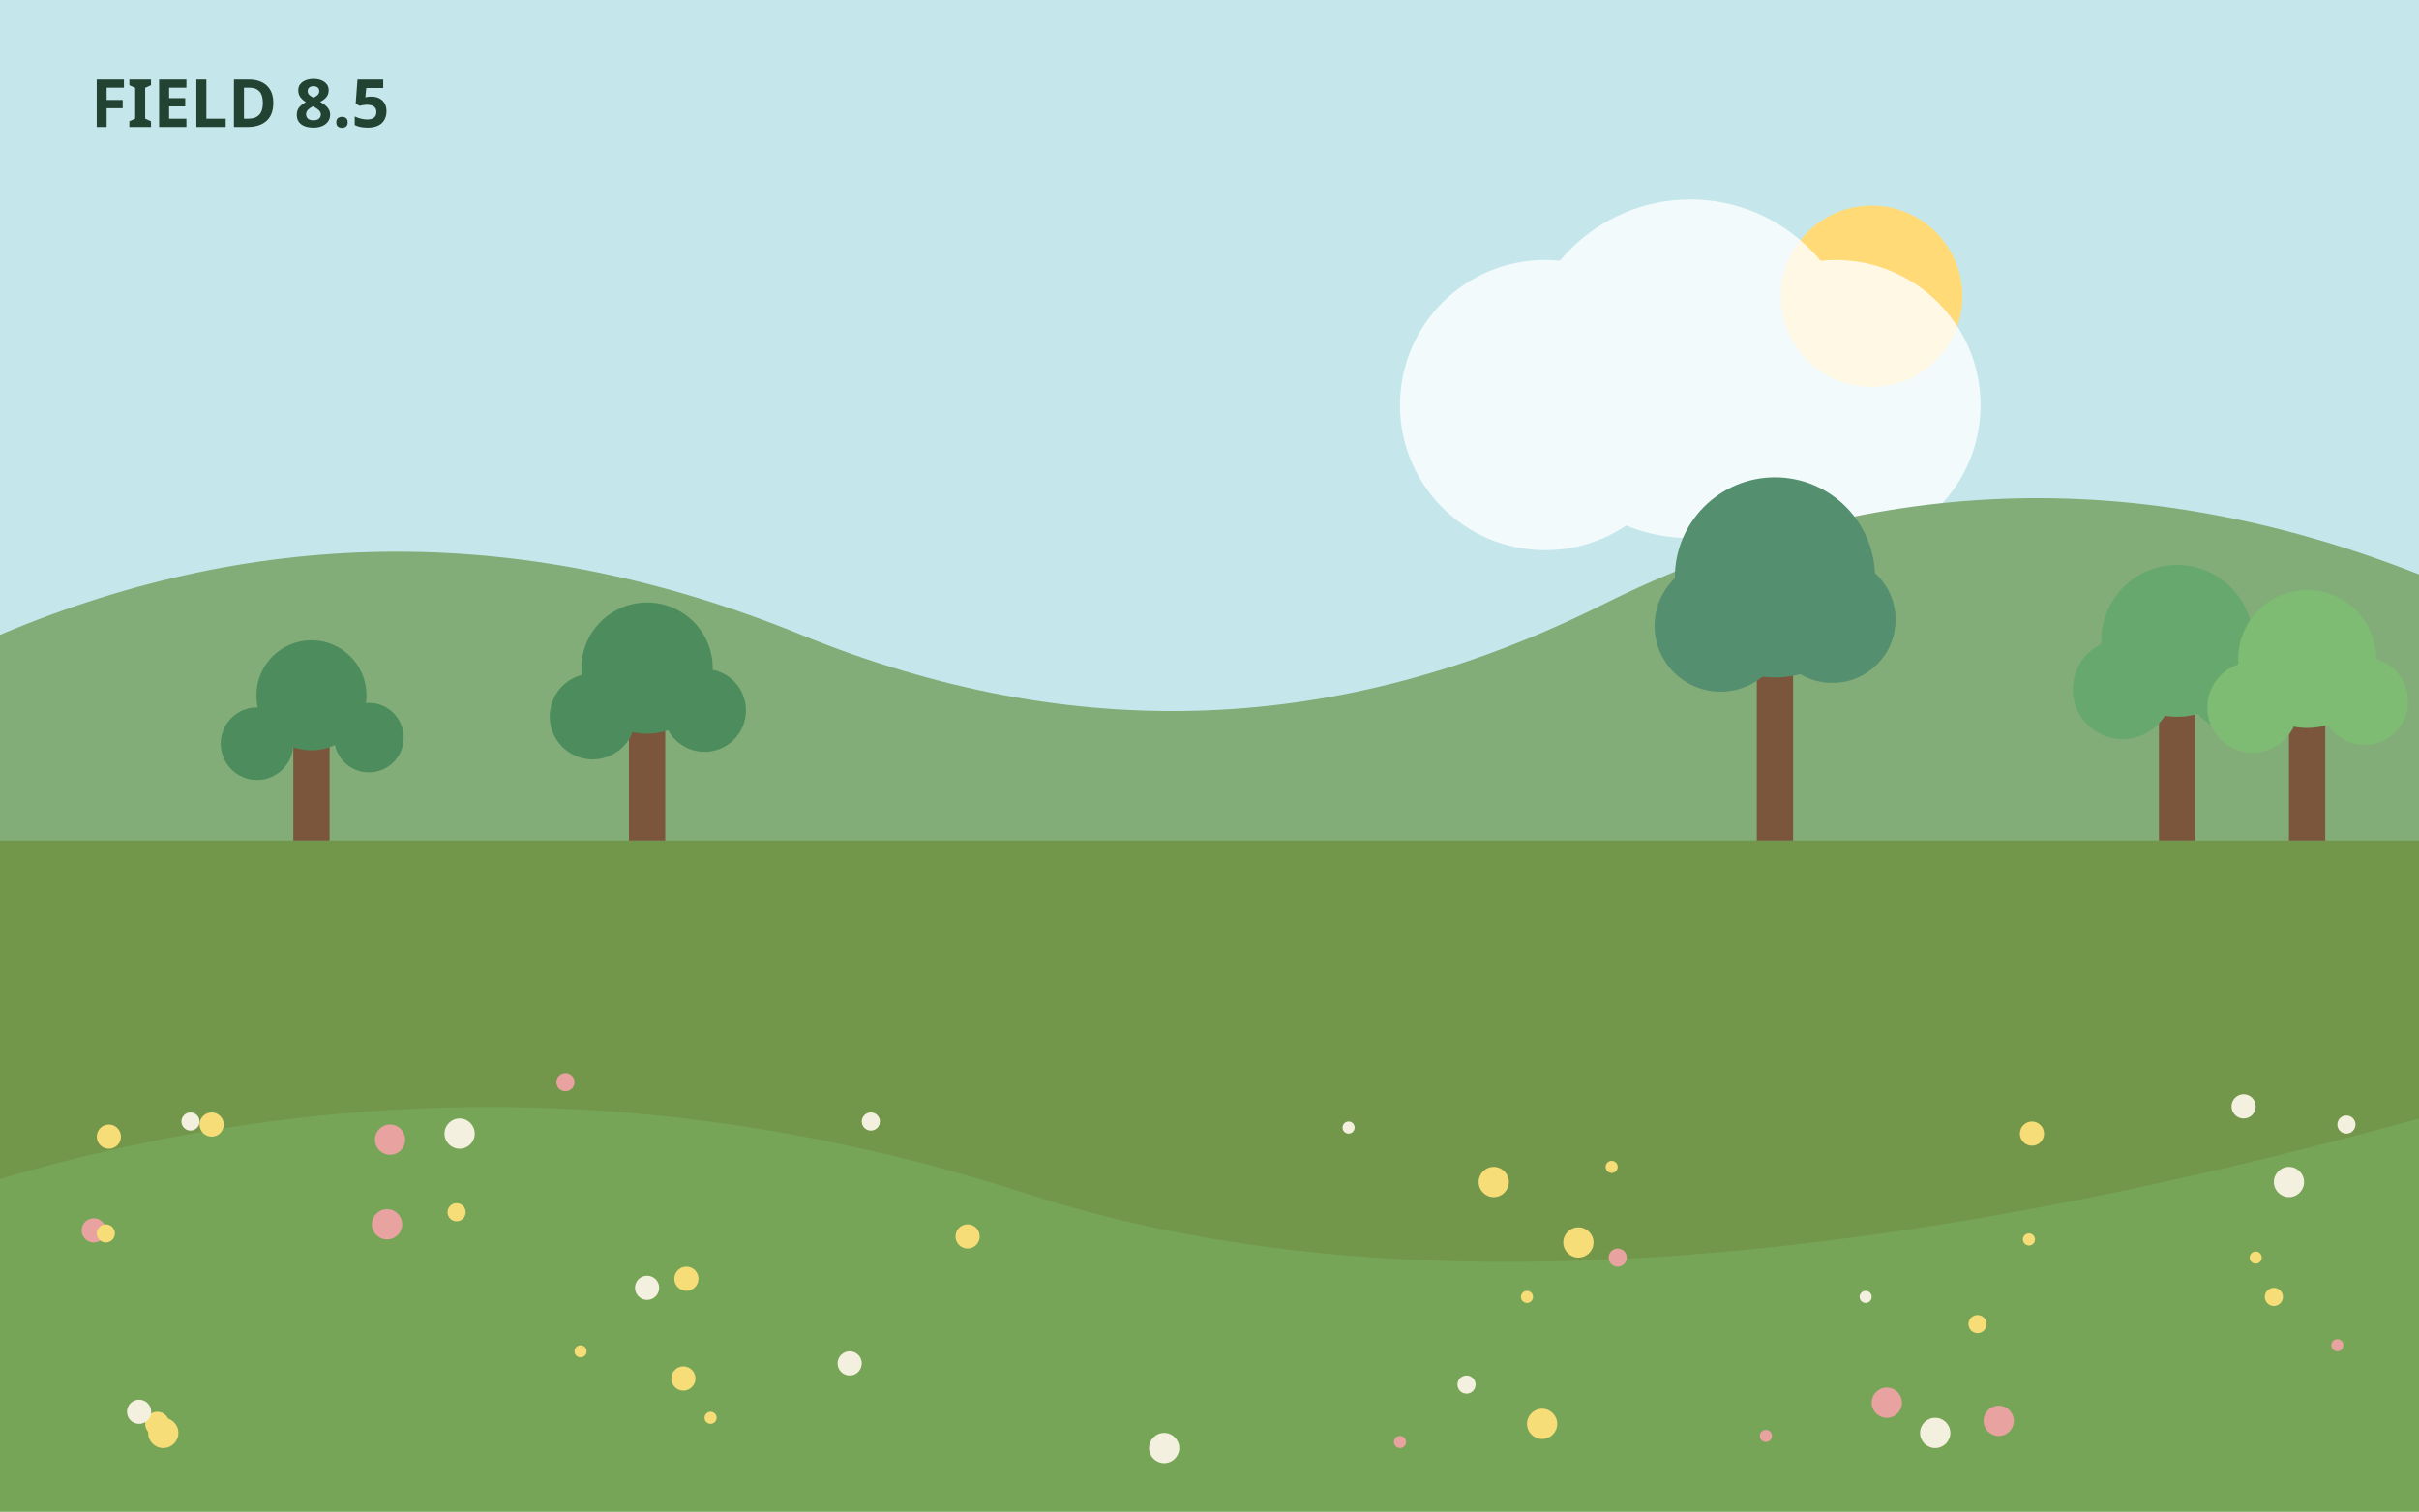
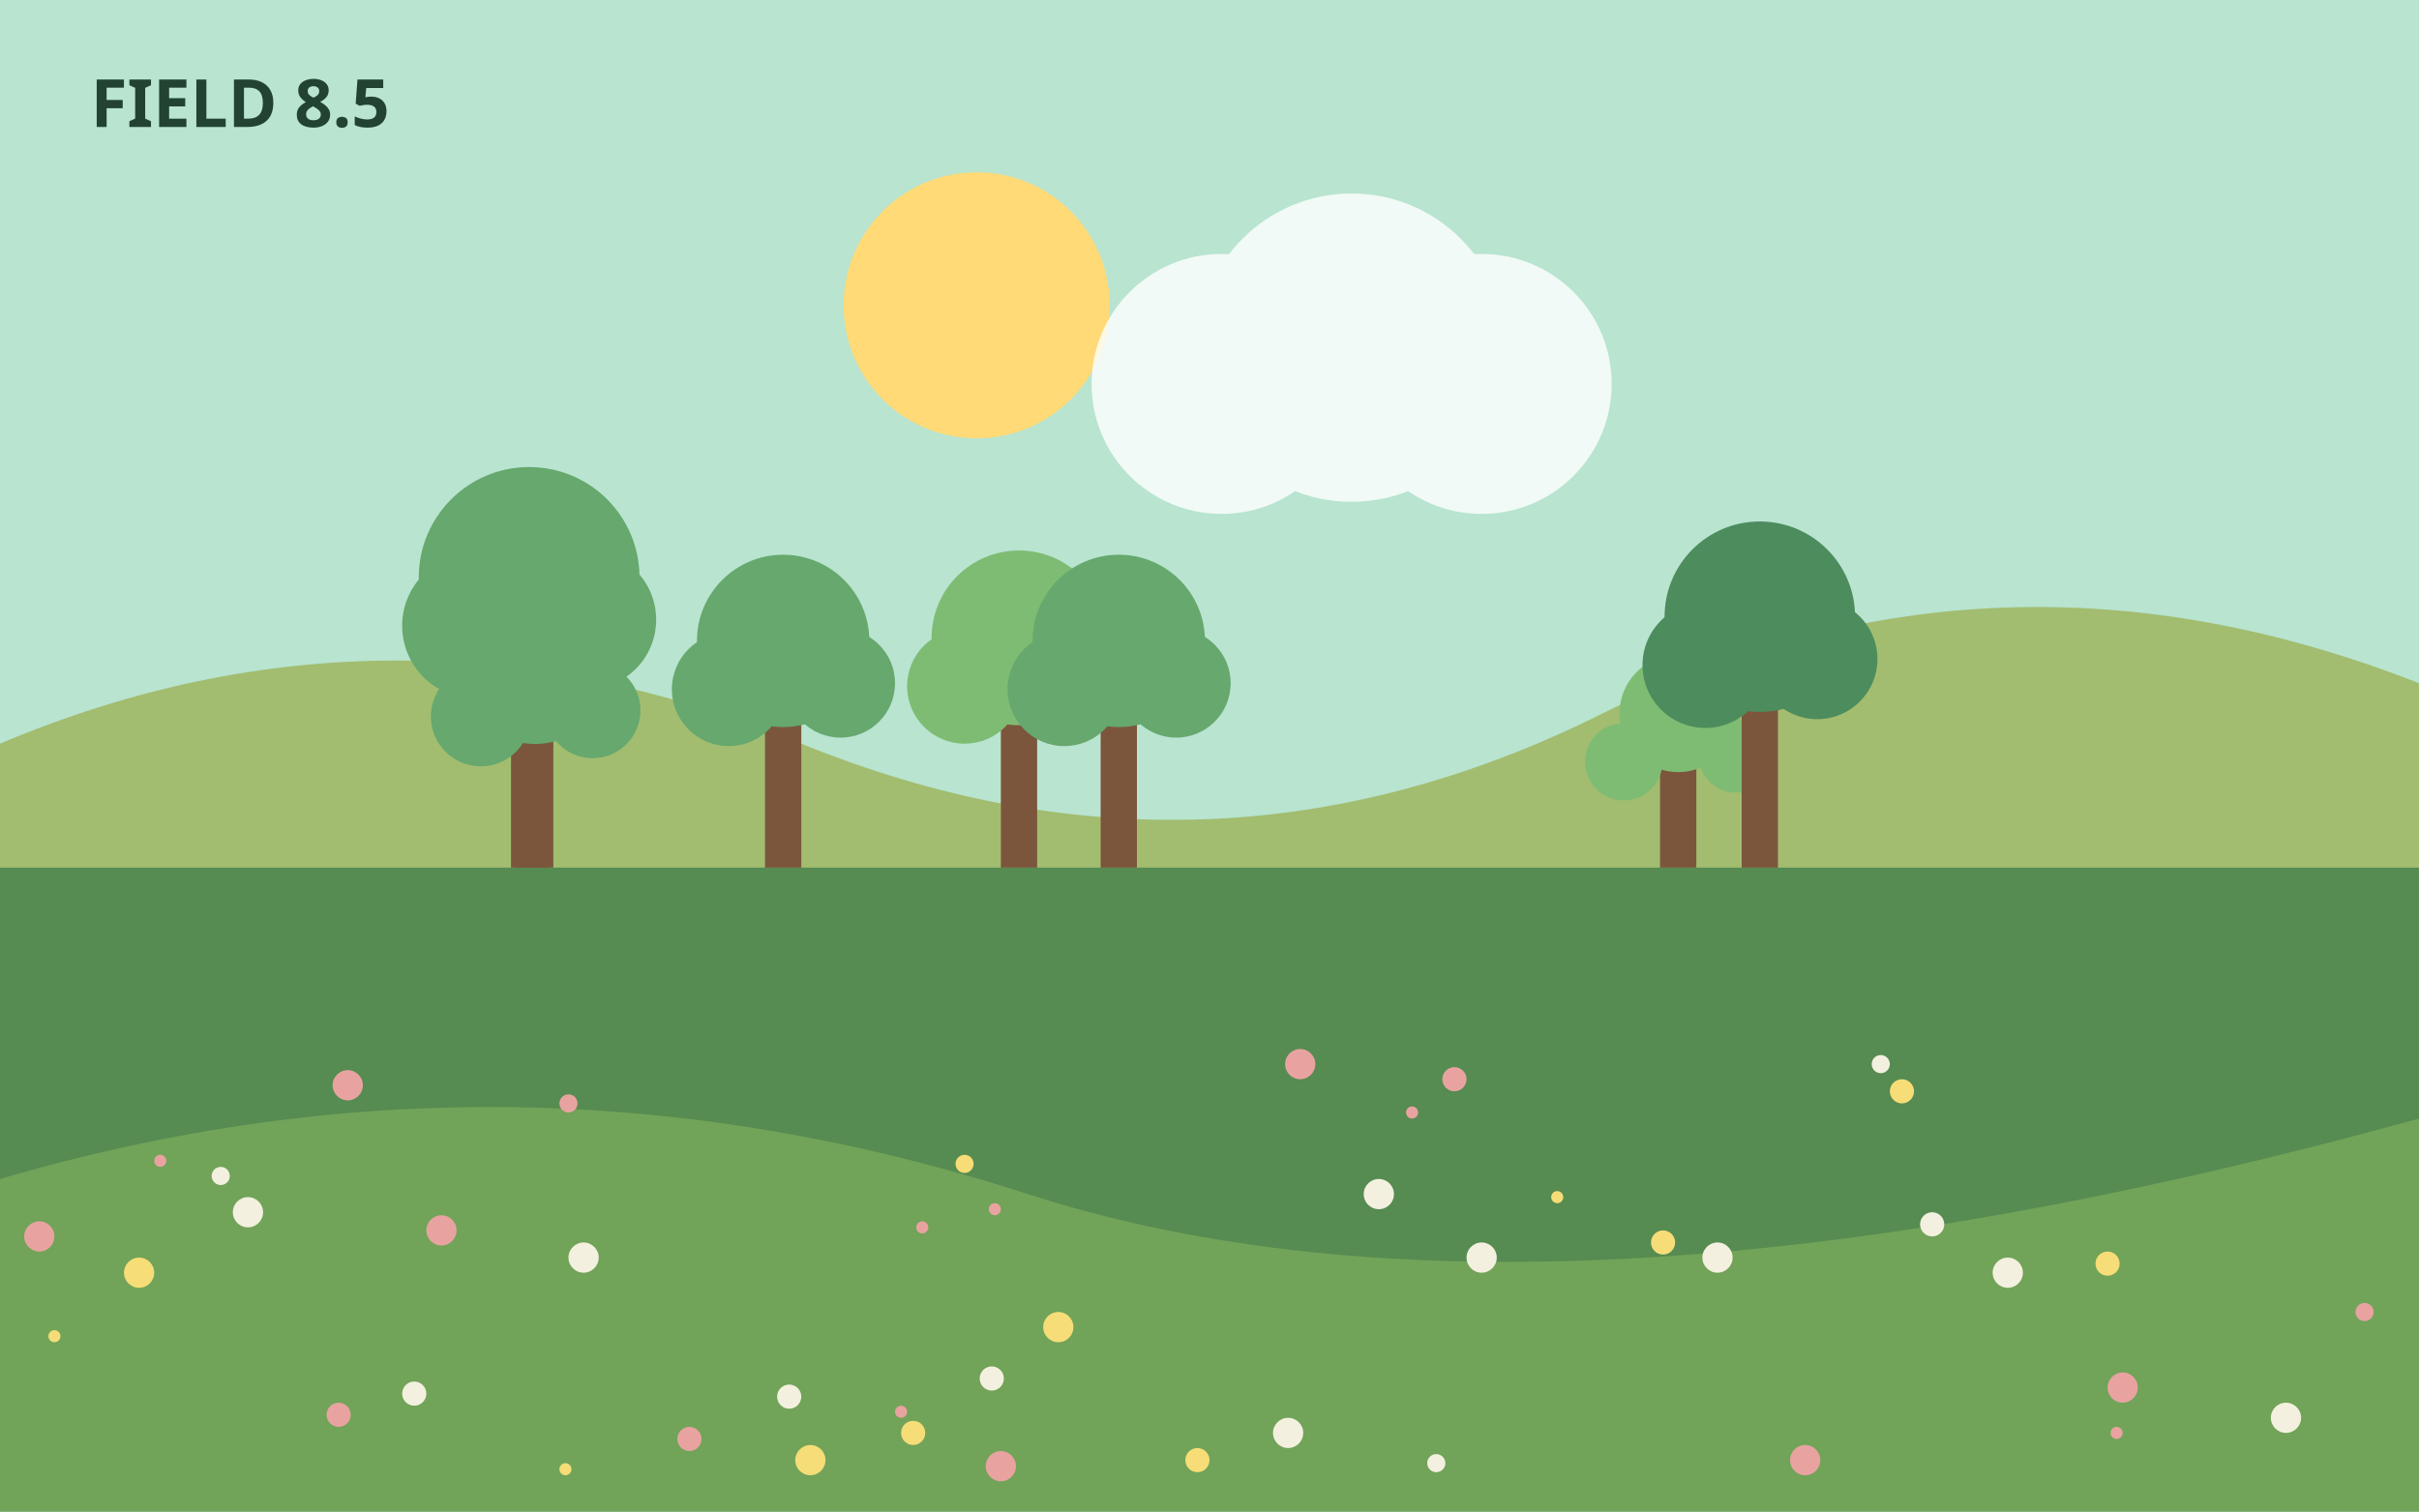
<svg xmlns="http://www.w3.org/2000/svg" width="800" height="500" viewBox="0 0 800 500">
-   <rect width="800" height="500" fill="#c5e7ec" />
-   <circle cx="619" cy="98" r="30" fill="#ffda76" />
+   <rect width="800" height="500" fill="#b8e4d0" />
+   <circle cx="323" cy="101" r="44" fill="#ffda76" />
  <g fill="#ffffff" opacity="0.8">
-     <circle cx="511" cy="134" r="48" />
-     <circle cx="559" cy="122" r="56" />
-     <circle cx="607" cy="134" r="48" />
+     <circle cx="404" cy="127" r="43" />
+     <circle cx="447" cy="115" r="51" />
+     <circle cx="490" cy="127" r="43" />
  </g>
-   <path d="M0 210 Q130 155 265 210 T530 200 T800 190 V340 H0Z" fill="#82ad78" />
-   <rect y="278" width="800" height="222" fill="#72964a" />
+   <path d="M0 246 Q130 191 265 246 T530 236 T800 226 V340 H0Z" fill="#a2bd70" />
+   <rect y="287" width="800" height="213" fill="#568b51" />
  <path d="M0 390 Q170 340 340 395 T800 370 V500 H0Z" fill="#78a95b" opacity="0.78" />
-   <rect x="97" y="230" width="12" height="48" fill="#7b563c" stroke="none" />
-   <circle cx="103" cy="230" r="18.2" fill="#4d8c5c" stroke="none" />
-   <circle cx="85" cy="246" r="12.0" fill="#4d8c5c" stroke="none" />
-   <circle cx="122" cy="244" r="11.5" fill="#4d8c5c" stroke="none" />
-   <rect x="208" y="221" width="12" height="57" fill="#7b563c" stroke="none" />
-   <circle cx="214" cy="221" r="21.7" fill="#4d8c5c" stroke="none" />
-   <circle cx="196" cy="237" r="14.2" fill="#4d8c5c" stroke="none" />
-   <circle cx="233" cy="235" r="13.7" fill="#4d8c5c" stroke="none" />
-   <rect x="581" y="191" width="12" height="87" fill="#7b563c" stroke="none" />
-   <circle cx="587" cy="191" r="33.1" fill="#548f6f" stroke="none" />
-   <circle cx="569" cy="207" r="21.8" fill="#548f6f" stroke="none" />
-   <circle cx="606" cy="205" r="20.9" fill="#548f6f" stroke="none" />
-   <rect x="714" y="212" width="12" height="66" fill="#7b563c" stroke="none" />
-   <circle cx="720" cy="212" r="25.1" fill="#66a86d" stroke="none" />
-   <circle cx="702" cy="228" r="16.5" fill="#66a86d" stroke="none" />
-   <circle cx="739" cy="226" r="15.8" fill="#66a86d" stroke="none" />
-   <rect x="757" y="218" width="12" height="60" fill="#7b563c" stroke="none" />
-   <circle cx="763" cy="218" r="22.8" fill="#7ebc73" stroke="none" />
-   <circle cx="745" cy="234" r="15.0" fill="#7ebc73" stroke="none" />
-   <circle cx="782" cy="232" r="14.4" fill="#7ebc73" stroke="none" />
-   <circle cx="129" cy="377" r="5" fill="#e8a3a0" />
-   <circle cx="672" cy="375" r="4" fill="#f6dd77" />
-   <circle cx="463" cy="477" r="2" fill="#e8a3a0" />
-   <circle cx="742" cy="366" r="4" fill="#f4f0df" />
-   <circle cx="671" cy="410" r="2" fill="#f6dd77" />
-   <circle cx="320" cy="409" r="4" fill="#f6dd77" />
-   <circle cx="752" cy="429" r="3" fill="#f6dd77" />
-   <circle cx="226" cy="456" r="4" fill="#f6dd77" />
-   <circle cx="227" cy="423" r="4" fill="#f6dd77" />
-   <circle cx="776" cy="372" r="3" fill="#f4f0df" />
-   <circle cx="54" cy="474" r="5" fill="#f6dd77" />
-   <circle cx="654" cy="438" r="3" fill="#f6dd77" />
-   <circle cx="446" cy="373" r="2" fill="#f4f0df" />
-   <circle cx="640" cy="474" r="5" fill="#f4f0df" />
-   <circle cx="385" cy="479" r="5" fill="#f4f0df" />
-   <circle cx="505" cy="429" r="2" fill="#f6dd77" />
-   <circle cx="510" cy="471" r="5" fill="#f6dd77" />
-   <circle cx="584" cy="475" r="2" fill="#e8a3a0" />
-   <circle cx="485" cy="458" r="3" fill="#f4f0df" />
-   <circle cx="522" cy="411" r="5" fill="#f6dd77" />
-   <circle cx="152" cy="375" r="5" fill="#f4f0df" />
-   <circle cx="151" cy="401" r="3" fill="#f6dd77" />
-   <circle cx="31" cy="407" r="4" fill="#e8a3a0" />
-   <circle cx="214" cy="426" r="4" fill="#f4f0df" />
-   <circle cx="624" cy="464" r="5" fill="#e8a3a0" />
-   <circle cx="36" cy="376" r="4" fill="#f6dd77" />
-   <circle cx="187" cy="358" r="3" fill="#e8a3a0" />
-   <circle cx="288" cy="371" r="3" fill="#f4f0df" />
-   <circle cx="535" cy="416" r="3" fill="#e8a3a0" />
-   <circle cx="281" cy="451" r="4" fill="#f4f0df" />
-   <circle cx="52" cy="471" r="4" fill="#f6dd77" />
-   <circle cx="70" cy="372" r="4" fill="#f6dd77" />
-   <circle cx="192" cy="447" r="2" fill="#f6dd77" />
-   <circle cx="533" cy="386" r="2" fill="#f6dd77" />
-   <circle cx="617" cy="429" r="2" fill="#f4f0df" />
-   <circle cx="35" cy="408" r="3" fill="#f6dd77" />
-   <circle cx="128" cy="405" r="5" fill="#e8a3a0" />
-   <circle cx="757" cy="391" r="5" fill="#f4f0df" />
-   <circle cx="746" cy="416" r="2" fill="#f6dd77" />
-   <circle cx="235" cy="469" r="2" fill="#f6dd77" />
-   <circle cx="46" cy="467" r="4" fill="#f4f0df" />
-   <circle cx="494" cy="391" r="5" fill="#f6dd77" />
-   <circle cx="661" cy="470" r="5" fill="#e8a3a0" />
-   <circle cx="773" cy="445" r="2" fill="#e8a3a0" />
-   <circle cx="63" cy="371" r="3" fill="#f4f0df" />
+   <rect x="169" y="191" width="12" height="96" fill="#7b563c" stroke="none" />
+   <circle cx="175" cy="191" r="36.5" fill="#66a86d" stroke="none" />
+   <circle cx="157" cy="207" r="24.0" fill="#66a86d" stroke="none" />
+   <circle cx="194" cy="205" r="23.0" fill="#66a86d" stroke="none" />
+   <rect x="171" y="221" width="12" height="66" fill="#7b563c" stroke="none" />
+   <circle cx="177" cy="221" r="25.1" fill="#66a86d" stroke="none" />
+   <circle cx="159" cy="237" r="16.5" fill="#66a86d" stroke="none" />
+   <circle cx="196" cy="235" r="15.8" fill="#66a86d" stroke="none" />
+   <rect x="253" y="212" width="12" height="75" fill="#7b563c" stroke="none" />
+   <circle cx="259" cy="212" r="28.5" fill="#66a86d" stroke="none" />
+   <circle cx="241" cy="228" r="18.8" fill="#66a86d" stroke="none" />
+   <circle cx="278" cy="226" r="18.0" fill="#66a86d" stroke="none" />
+   <rect x="331" y="211" width="12" height="76" fill="#7b563c" stroke="none" />
+   <circle cx="337" cy="211" r="28.9" fill="#7ebc73" stroke="none" />
+   <circle cx="319" cy="227" r="19.0" fill="#7ebc73" stroke="none" />
+   <circle cx="356" cy="225" r="18.2" fill="#7ebc73" stroke="none" />
+   <rect x="364" y="212" width="12" height="75" fill="#7b563c" stroke="none" />
+   <circle cx="370" cy="212" r="28.5" fill="#66a86d" stroke="none" />
+   <circle cx="352" cy="228" r="18.8" fill="#66a86d" stroke="none" />
+   <circle cx="389" cy="226" r="18.0" fill="#66a86d" stroke="none" />
+   <rect x="549" y="236" width="12" height="51" fill="#7b563c" stroke="none" />
+   <circle cx="555" cy="236" r="19.4" fill="#7ebc73" stroke="none" />
+   <circle cx="537" cy="252" r="12.8" fill="#7ebc73" stroke="none" />
+   <circle cx="574" cy="250" r="12.2" fill="#7ebc73" stroke="none" />
+   <rect x="576" y="204" width="12" height="83" fill="#7b563c" stroke="none" />
+   <circle cx="582" cy="204" r="31.5" fill="#4d8c5c" stroke="none" />
+   <circle cx="564" cy="220" r="20.8" fill="#4d8c5c" stroke="none" />
+   <circle cx="601" cy="218" r="19.9" fill="#4d8c5c" stroke="none" />
+   <circle cx="629" cy="361" r="4" fill="#f6dd77" />
+   <circle cx="228" cy="476" r="4" fill="#e8a3a0" />
+   <circle cx="550" cy="411" r="4" fill="#f6dd77" />
+   <circle cx="115" cy="359" r="5" fill="#e8a3a0" />
+   <circle cx="467" cy="368" r="2" fill="#e8a3a0" />
+   <circle cx="568" cy="416" r="5" fill="#f4f0df" />
+   <circle cx="193" cy="416" r="5" fill="#f4f0df" />
+   <circle cx="426" cy="474" r="5" fill="#f4f0df" />
+   <circle cx="700" cy="474" r="2" fill="#e8a3a0" />
+   <circle cx="187" cy="486" r="2" fill="#f6dd77" />
+   <circle cx="298" cy="467" r="2" fill="#e8a3a0" />
+   <circle cx="430" cy="352" r="5" fill="#e8a3a0" />
+   <circle cx="515" cy="396" r="2" fill="#f6dd77" />
+   <circle cx="13" cy="409" r="5" fill="#e8a3a0" />
+   <circle cx="664" cy="421" r="5" fill="#f4f0df" />
+   <circle cx="331" cy="485" r="5" fill="#e8a3a0" />
+   <circle cx="146" cy="407" r="5" fill="#e8a3a0" />
+   <circle cx="490" cy="416" r="5" fill="#f4f0df" />
+   <circle cx="137" cy="461" r="4" fill="#f4f0df" />
+   <circle cx="188" cy="365" r="3" fill="#e8a3a0" />
+   <circle cx="268" cy="483" r="5" fill="#f6dd77" />
+   <circle cx="475" cy="484" r="3" fill="#f4f0df" />
+   <circle cx="73" cy="389" r="3" fill="#f4f0df" />
+   <circle cx="329" cy="400" r="2" fill="#e8a3a0" />
+   <circle cx="82" cy="401" r="5" fill="#f4f0df" />
+   <circle cx="597" cy="483" r="5" fill="#e8a3a0" />
+   <circle cx="481" cy="357" r="4" fill="#e8a3a0" />
+   <circle cx="261" cy="462" r="4" fill="#f4f0df" />
+   <circle cx="702" cy="459" r="5" fill="#e8a3a0" />
+   <circle cx="350" cy="439" r="5" fill="#f6dd77" />
+   <circle cx="639" cy="405" r="4" fill="#f4f0df" />
+   <circle cx="756" cy="469" r="5" fill="#f4f0df" />
+   <circle cx="18" cy="442" r="2" fill="#f6dd77" />
+   <circle cx="782" cy="434" r="3" fill="#e8a3a0" />
+   <circle cx="456" cy="395" r="5" fill="#f4f0df" />
+   <circle cx="697" cy="418" r="4" fill="#f6dd77" />
+   <circle cx="305" cy="406" r="2" fill="#e8a3a0" />
+   <circle cx="328" cy="456" r="4" fill="#f4f0df" />
+   <circle cx="53" cy="384" r="2" fill="#e8a3a0" />
+   <circle cx="622" cy="352" r="3" fill="#f4f0df" />
+   <circle cx="302" cy="474" r="4" fill="#f6dd77" />
+   <circle cx="46" cy="421" r="5" fill="#f6dd77" />
+   <circle cx="396" cy="483" r="4" fill="#f6dd77" />
+   <circle cx="112" cy="468" r="4" fill="#e8a3a0" />
+   <circle cx="319" cy="385" r="3" fill="#f6dd77" />
  <text x="30" y="42" fill="#234332" font-family="sans-serif" font-size="22" font-weight="700">FIELD 8.5</text>
</svg>
